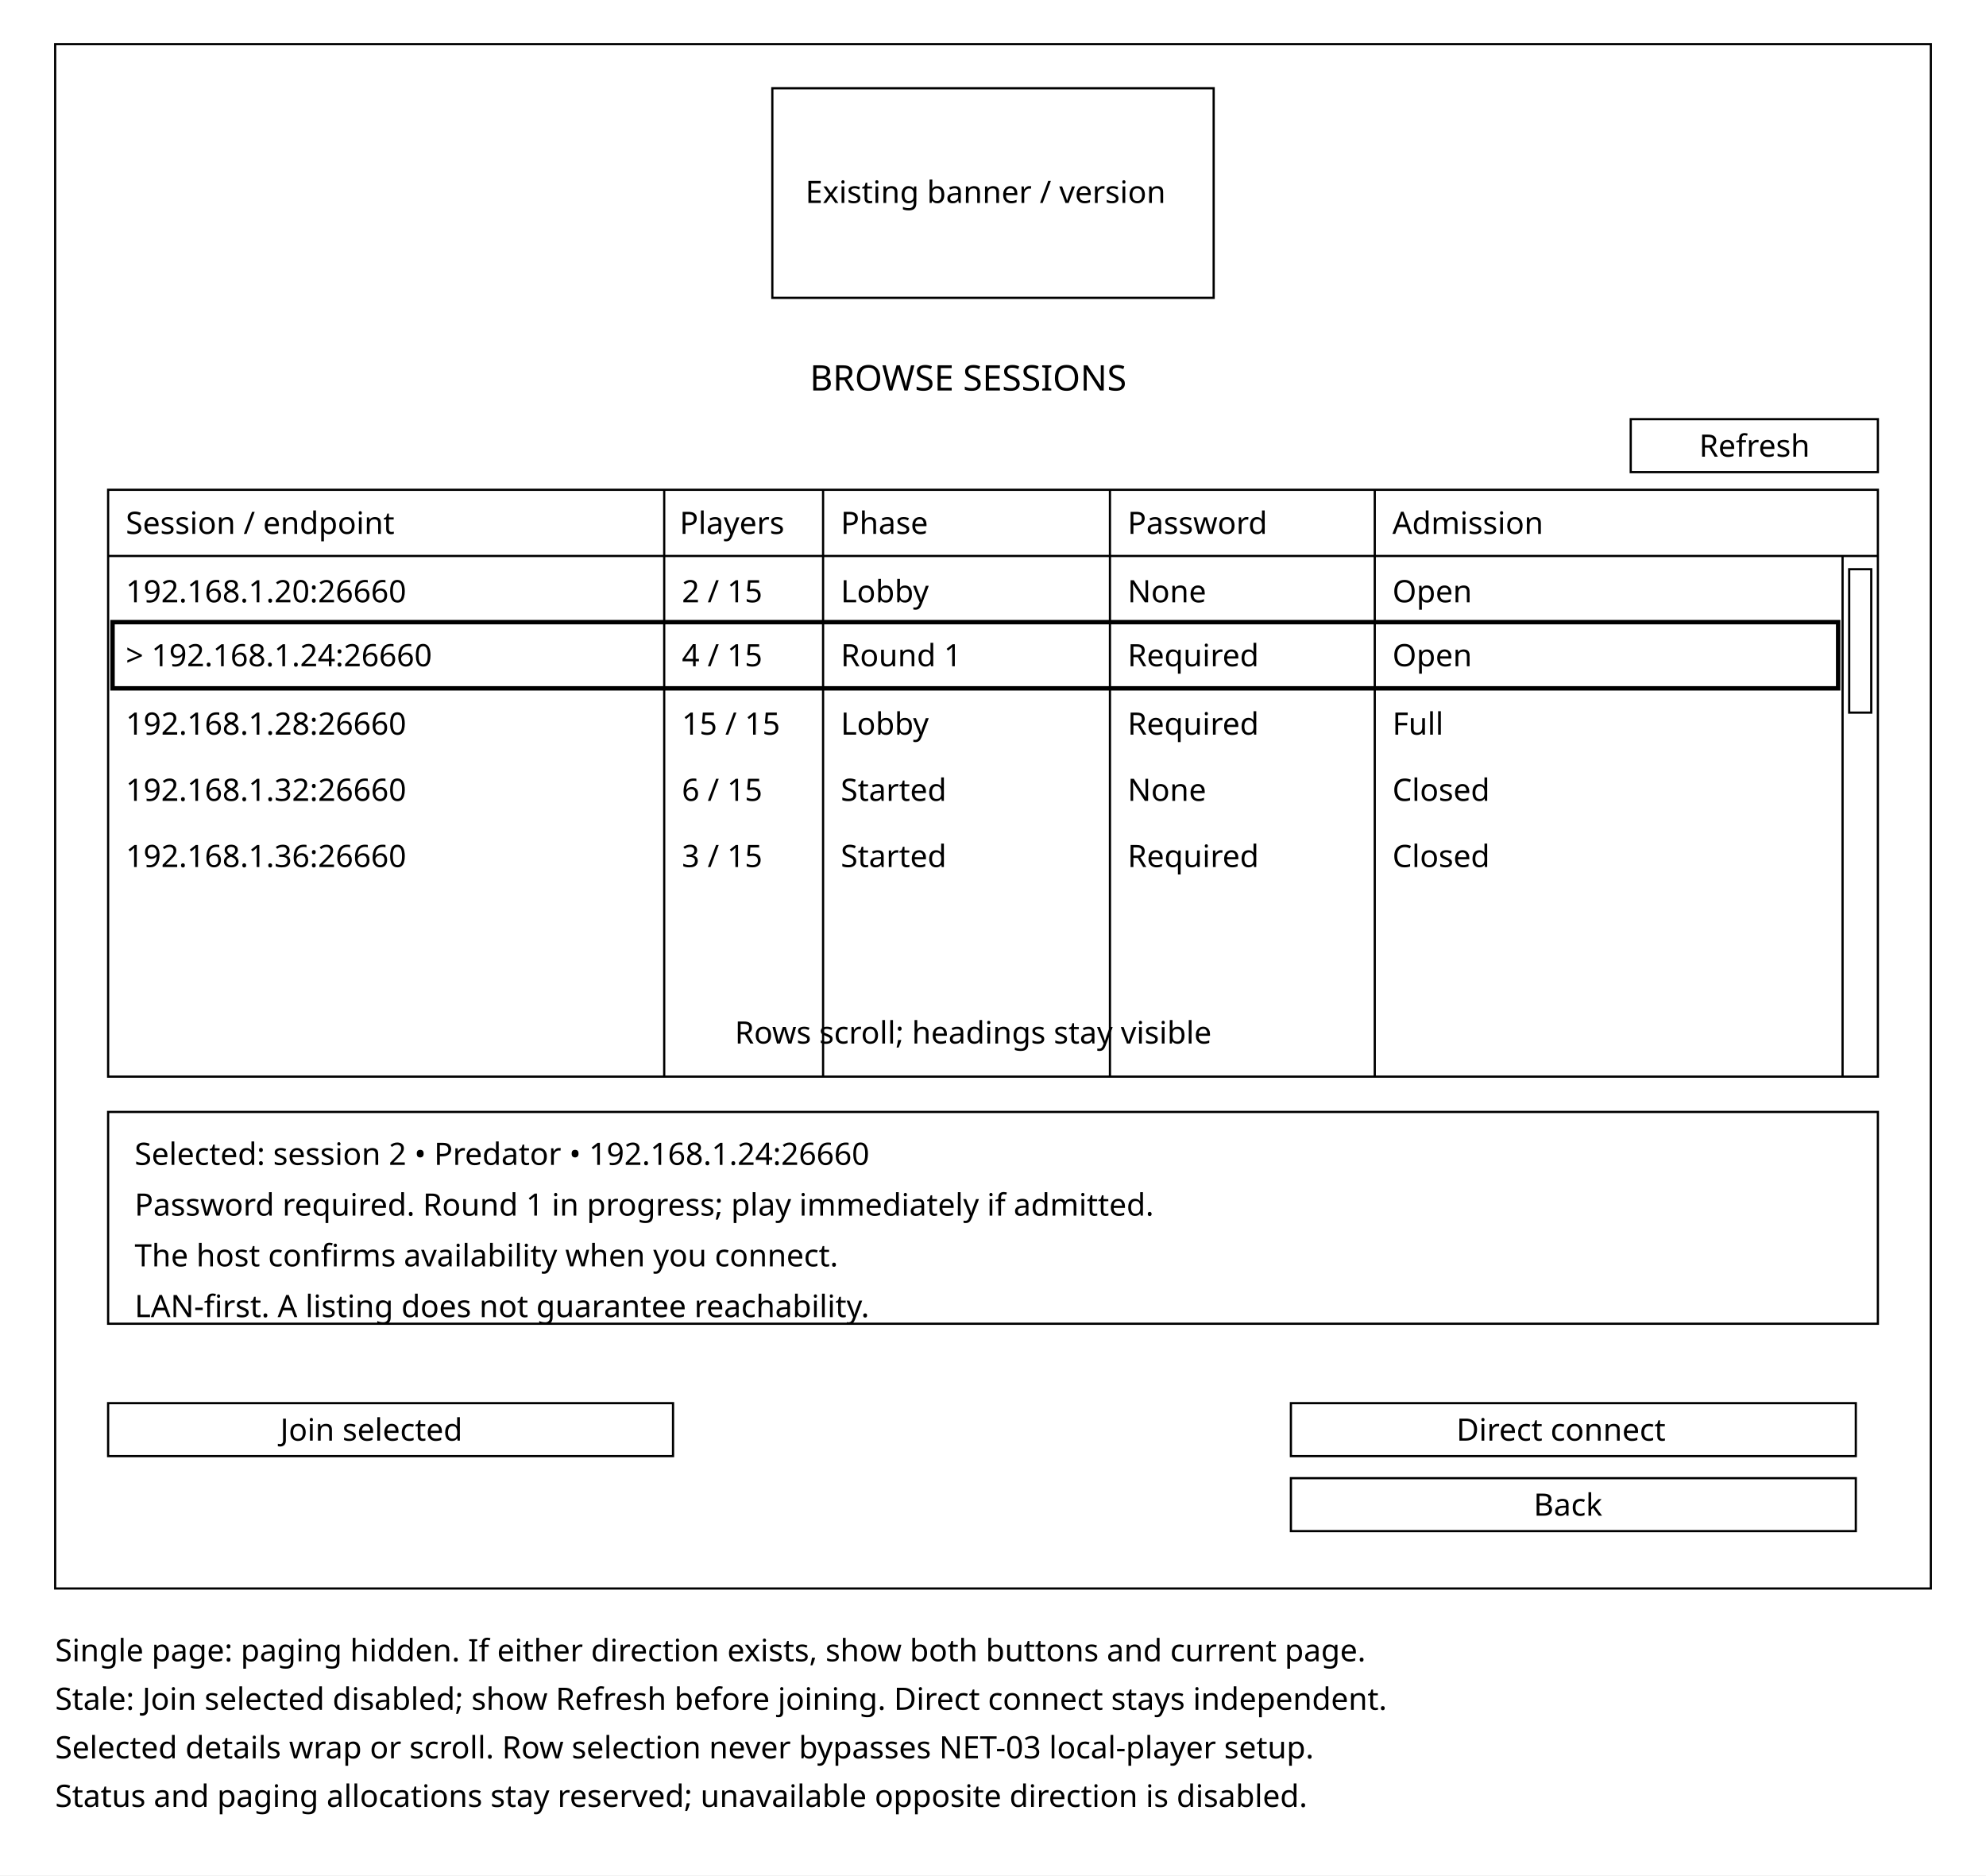
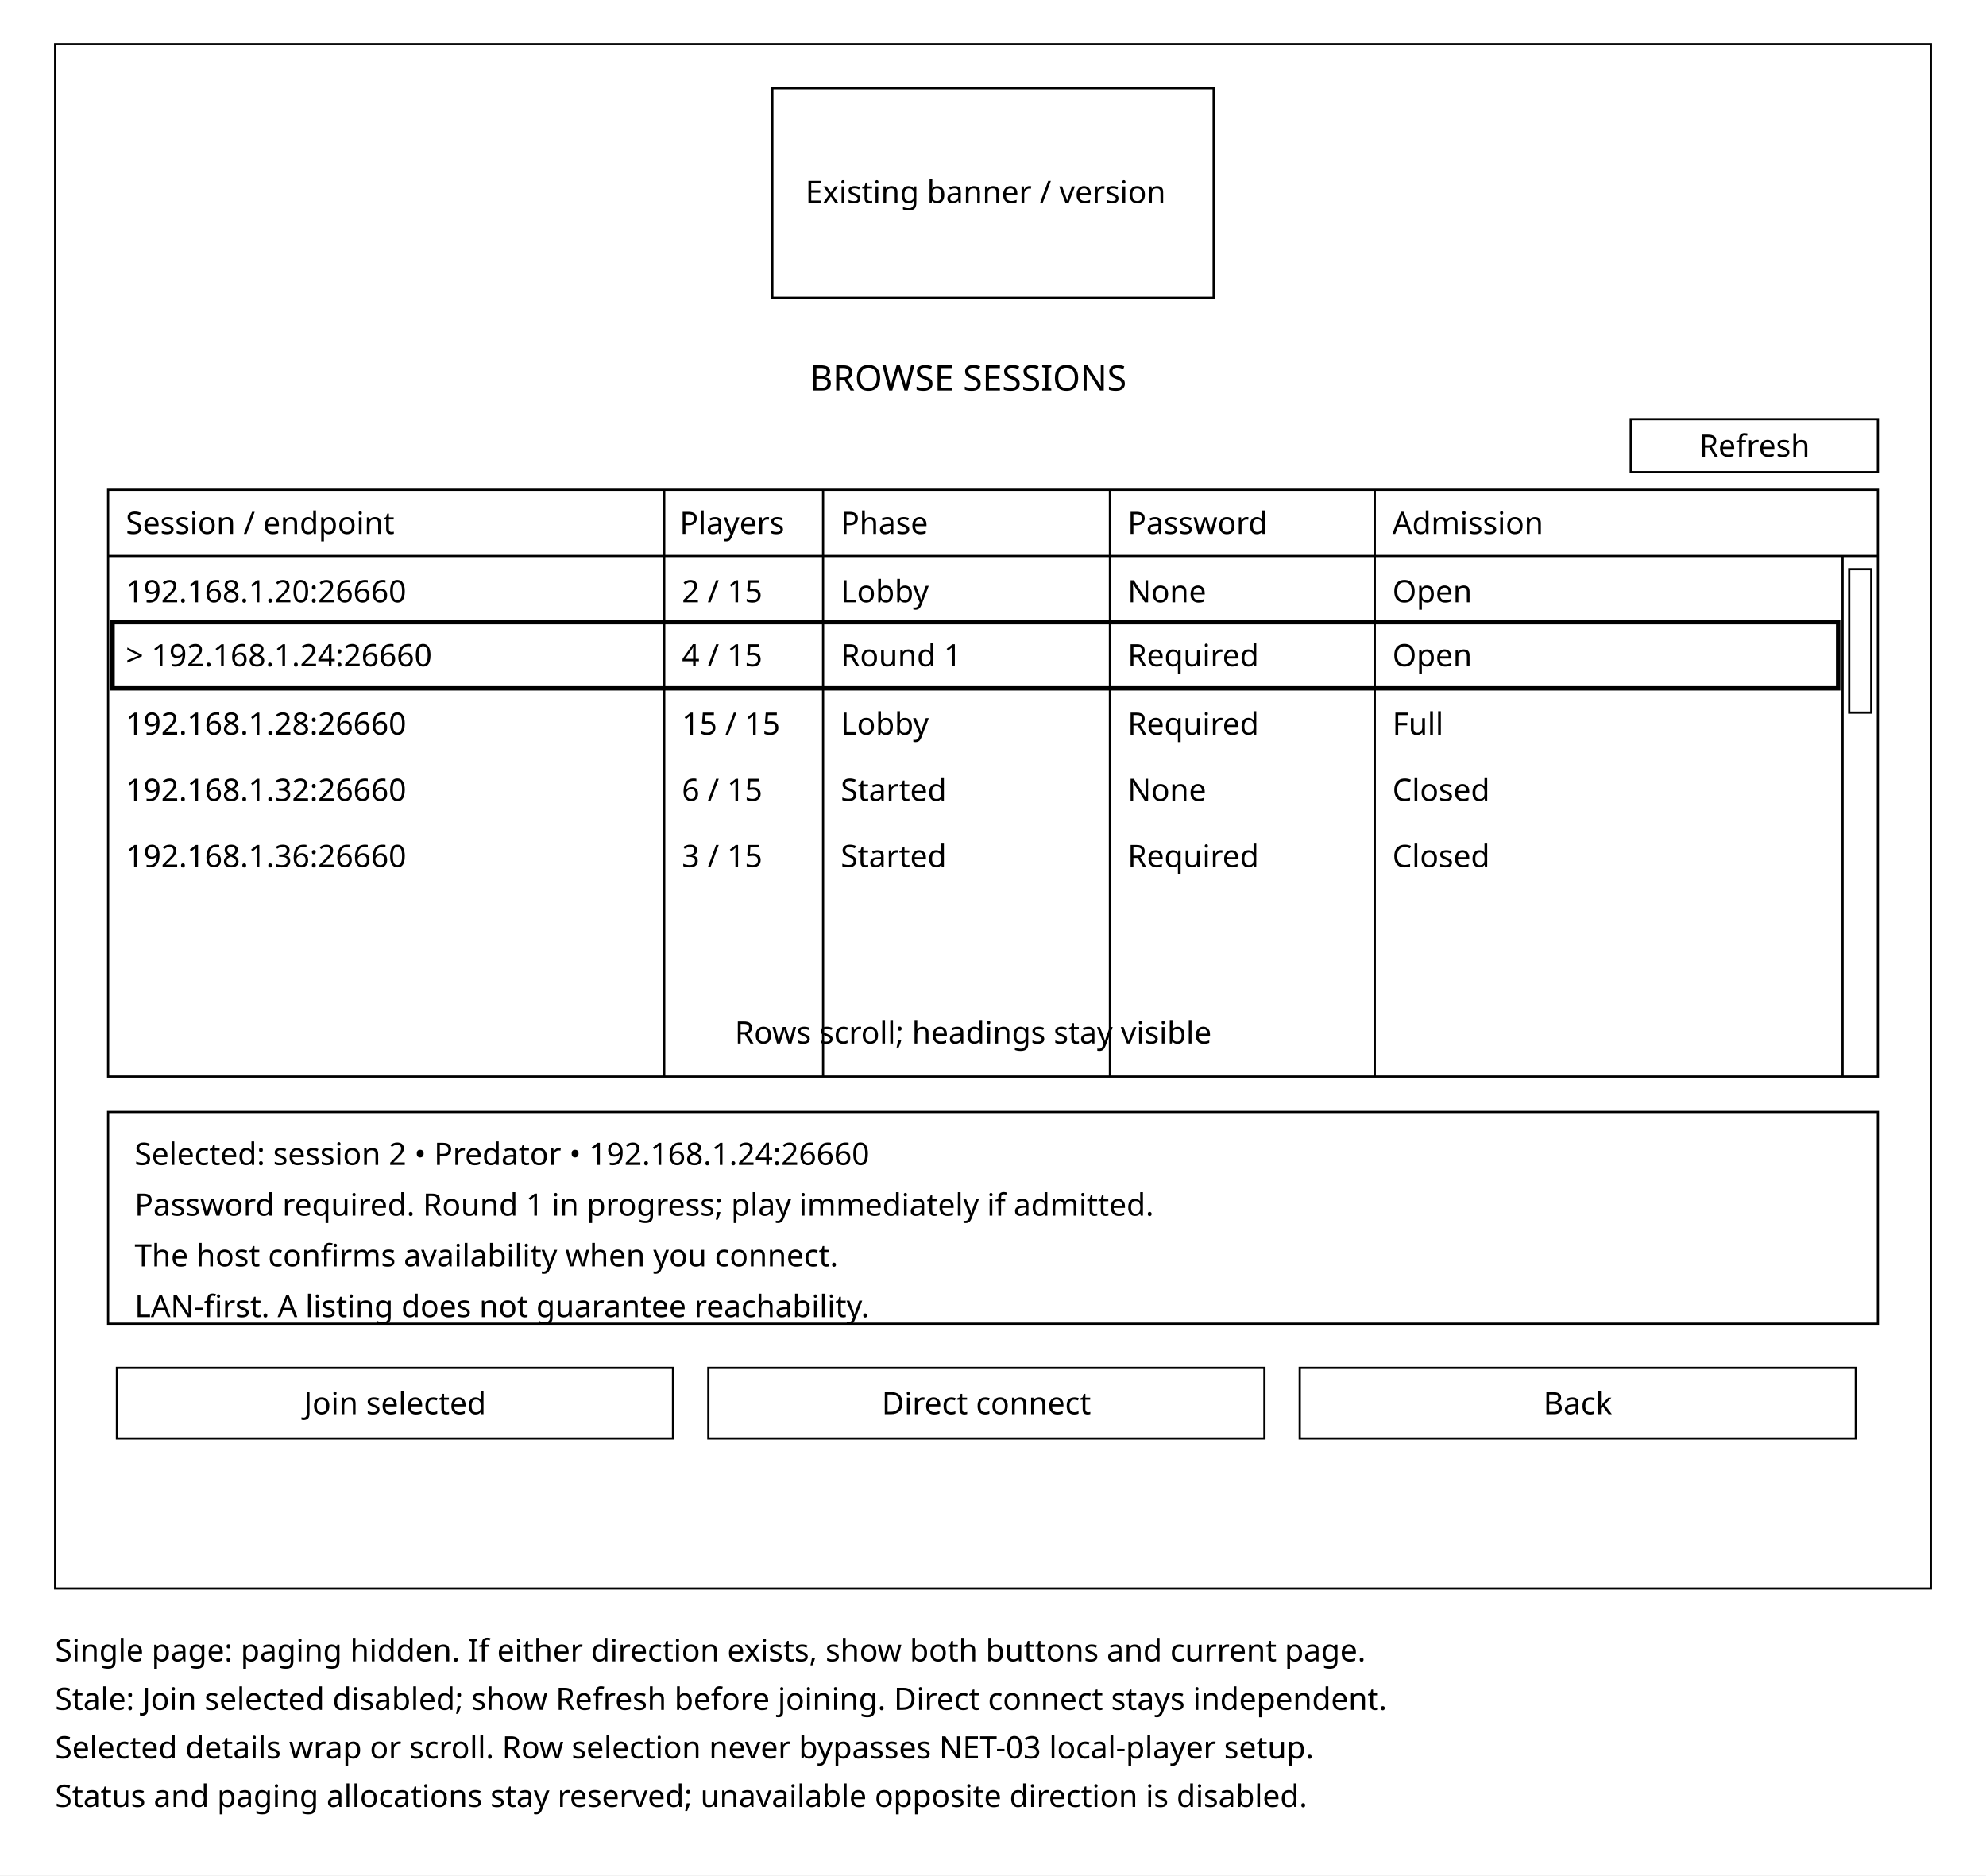
<svg xmlns="http://www.w3.org/2000/svg" width="900" height="850" viewBox="0 0 900 850">
  <rect width="900" height="850" fill="white" />
  <g fill="none" stroke="black">
    <rect x="25" y="20" width="850" height="700" />
    <rect x="350" y="40" width="200" height="95" />
    <rect x="49" y="222" width="802" height="266" />
    <path d="M49 252H851 M301 222V488 M373 222V488 M503 222V488 M623 222V488 M835 252V488" />
    <rect x="51" y="282" width="782" height="30" stroke-width="2" />
    <rect x="838" y="258" width="10" height="65" />
    <rect x="49" y="504" width="802" height="96" />
-     <rect x="49" y="636" width="256" height="24" />
+     <rect x="53" y="620" width="252" height="32" />
    <rect x="739" y="190" width="112" height="24" />
-     <rect x="585" y="636" width="256" height="24" />
-     <rect x="585" y="670" width="256" height="24" />
+     <rect x="321" y="620" width="252" height="32" />
+     <rect x="589" y="620" width="252" height="32" />
  </g>
  <g fill="black" font-family="sans-serif" font-size="14">
    <text x="365" y="92">Existing banner / version</text>
    <text x="367" y="177" font-size="16">BROWSE SESSIONS</text>
    <text x="57" y="242">Session / endpoint</text>
    <text x="308" y="242">Players</text>
    <text x="381" y="242">Phase</text>
    <text x="511" y="242">Password</text>
    <text x="631" y="242">Admission</text>
    <text x="57" y="273">192.168.1.20:26660</text>
    <text x="309" y="273">2 / 15</text>
    <text x="381" y="273">Lobby</text>
    <text x="511" y="273">None</text>
    <text x="631" y="273">Open</text>
    <text x="57" y="302">&gt; 192.168.1.24:26660</text>
    <text x="309" y="302">4 / 15</text>
    <text x="381" y="302">Round 1</text>
    <text x="511" y="302">Required</text>
    <text x="631" y="302">Open</text>
    <text x="57" y="333">192.168.1.28:26660</text>
    <text x="309" y="333">15 / 15</text>
    <text x="381" y="333">Lobby</text>
    <text x="511" y="333">Required</text>
    <text x="631" y="333">Full</text>
    <text x="57" y="363">192.168.1.32:26660</text>
    <text x="309" y="363">6 / 15</text>
    <text x="381" y="363">Started</text>
    <text x="511" y="363">None</text>
    <text x="631" y="363">Closed</text>
    <text x="57" y="393">192.168.1.36:26660</text>
    <text x="309" y="393">3 / 15</text>
    <text x="381" y="393">Started</text>
    <text x="511" y="393">Required</text>
    <text x="631" y="393">Closed</text>
    <text x="333" y="473">Rows scroll; headings stay visible</text>
    <text x="61" y="528">Selected: session 2 • Predator • 192.168.1.24:26660</text>
    <text x="61" y="551">Password required. Round 1 in progress; play immediately if admitted.</text>
    <text x="61" y="574">The host confirms availability when you connect.</text>
    <text x="61" y="597">LAN-first. A listing does not guarantee reachability.</text>
-     <text x="127" y="653">Join selected</text>
+     <text x="179" y="641" text-anchor="middle">Join selected</text>
    <text x="770" y="207">Refresh</text>
-     <text x="660" y="653">Direct connect</text>
-     <text x="695" y="687">Back</text>
+     <text x="447" y="641" text-anchor="middle">Direct connect</text>
+     <text x="715" y="641" text-anchor="middle">Back</text>
    <text x="25" y="753">Single page: paging hidden. If either direction exists, show both buttons and current page.</text>
    <text x="25" y="775">Stale: Join selected disabled; show Refresh before joining. Direct connect stays independent.</text>
    <text x="25" y="797">Selected details wrap or scroll. Row selection never bypasses NET-03 local-player setup.</text>
    <text x="25" y="819">Status and paging allocations stay reserved; unavailable opposite direction is disabled.</text>
  </g>
</svg>
